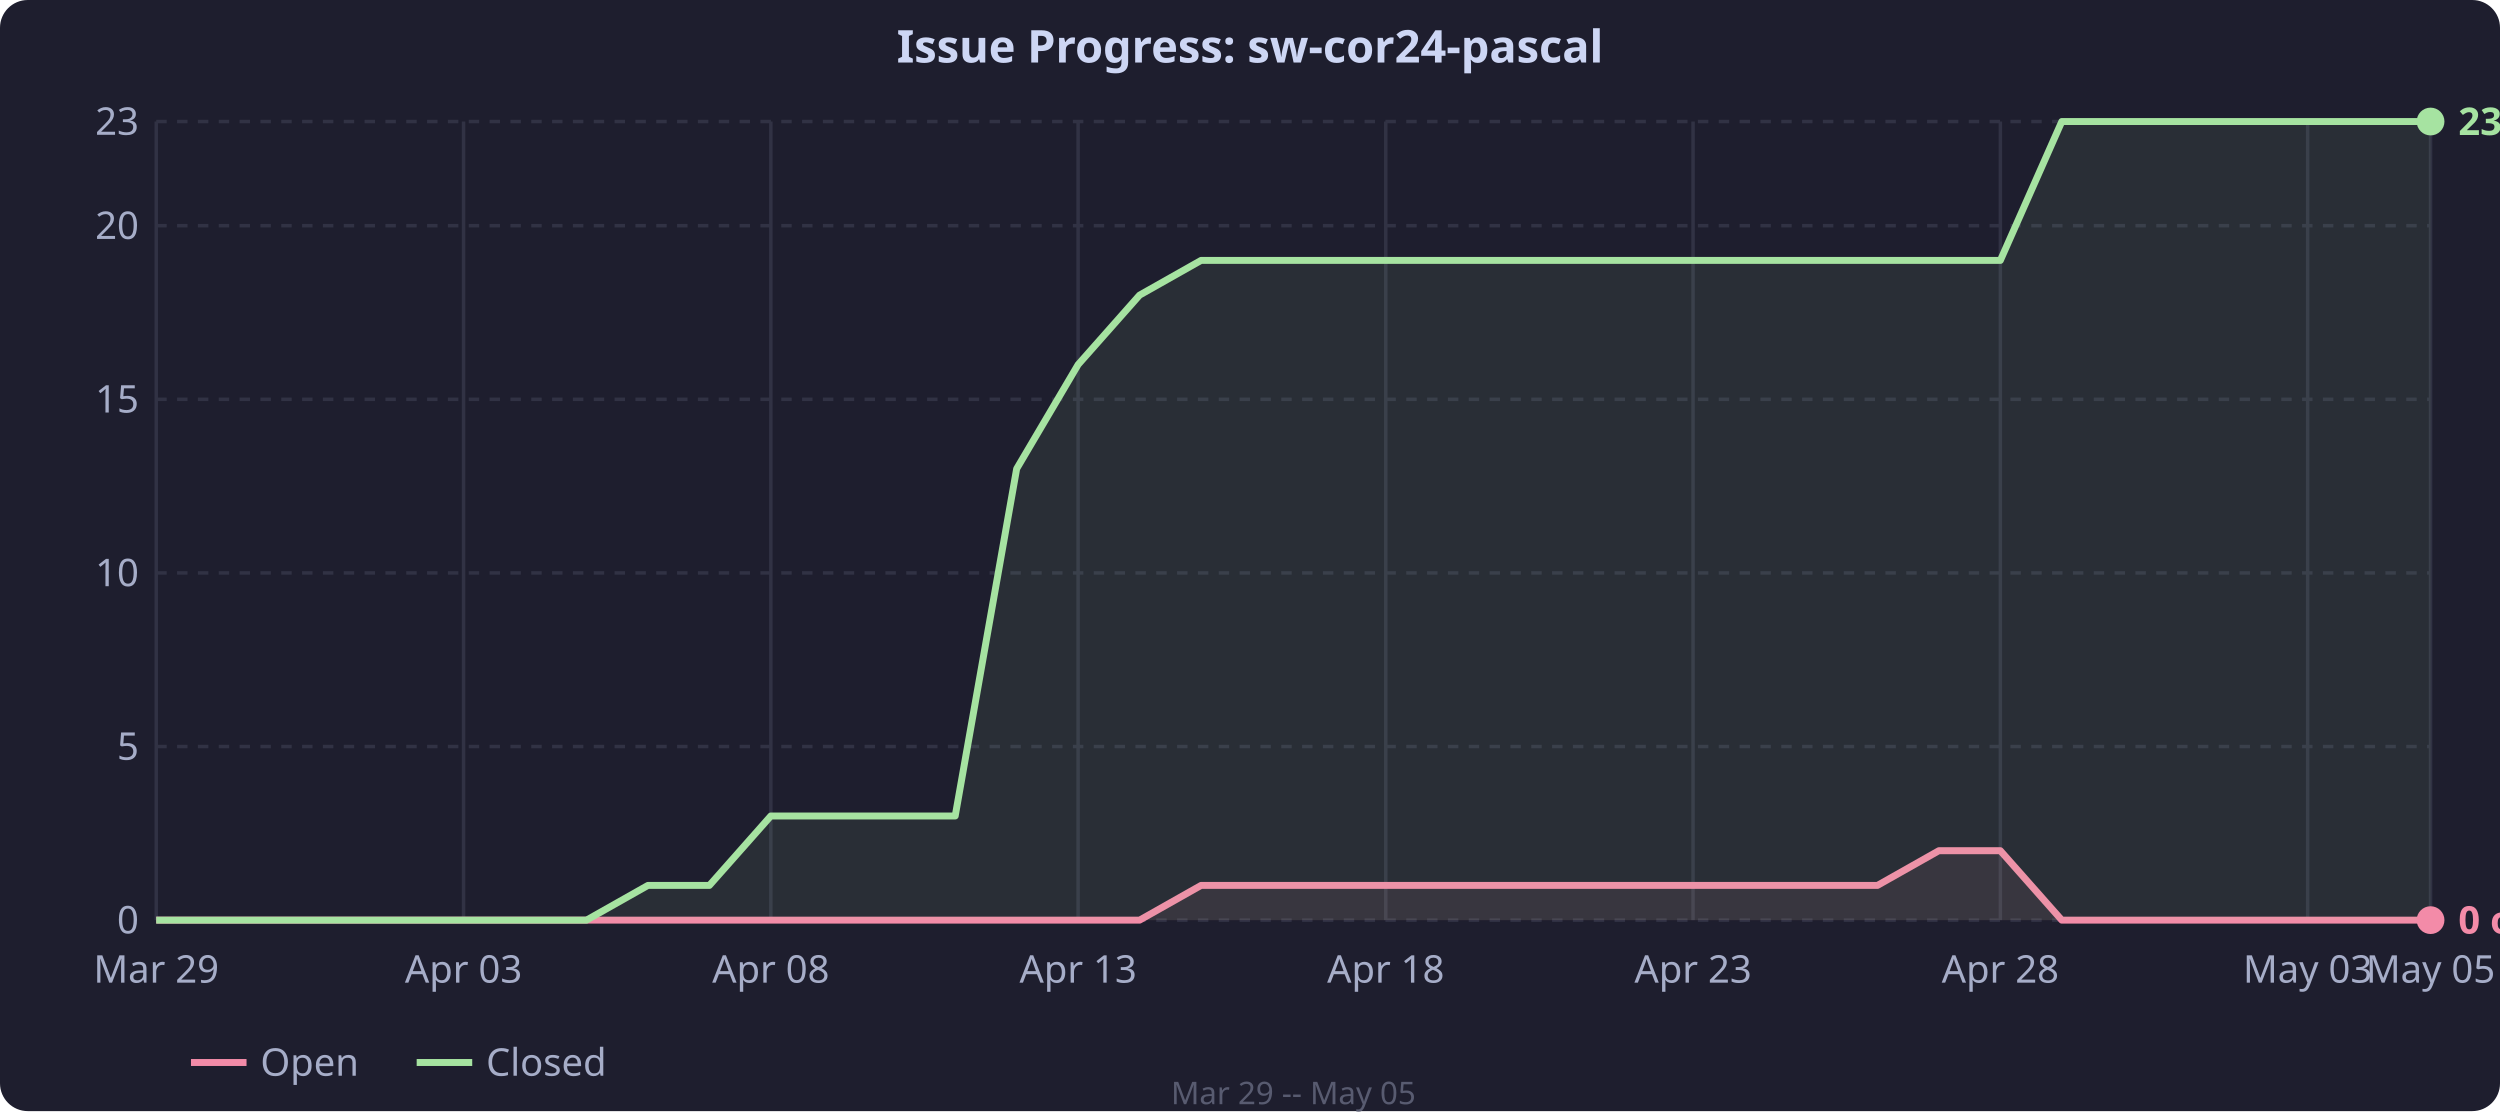
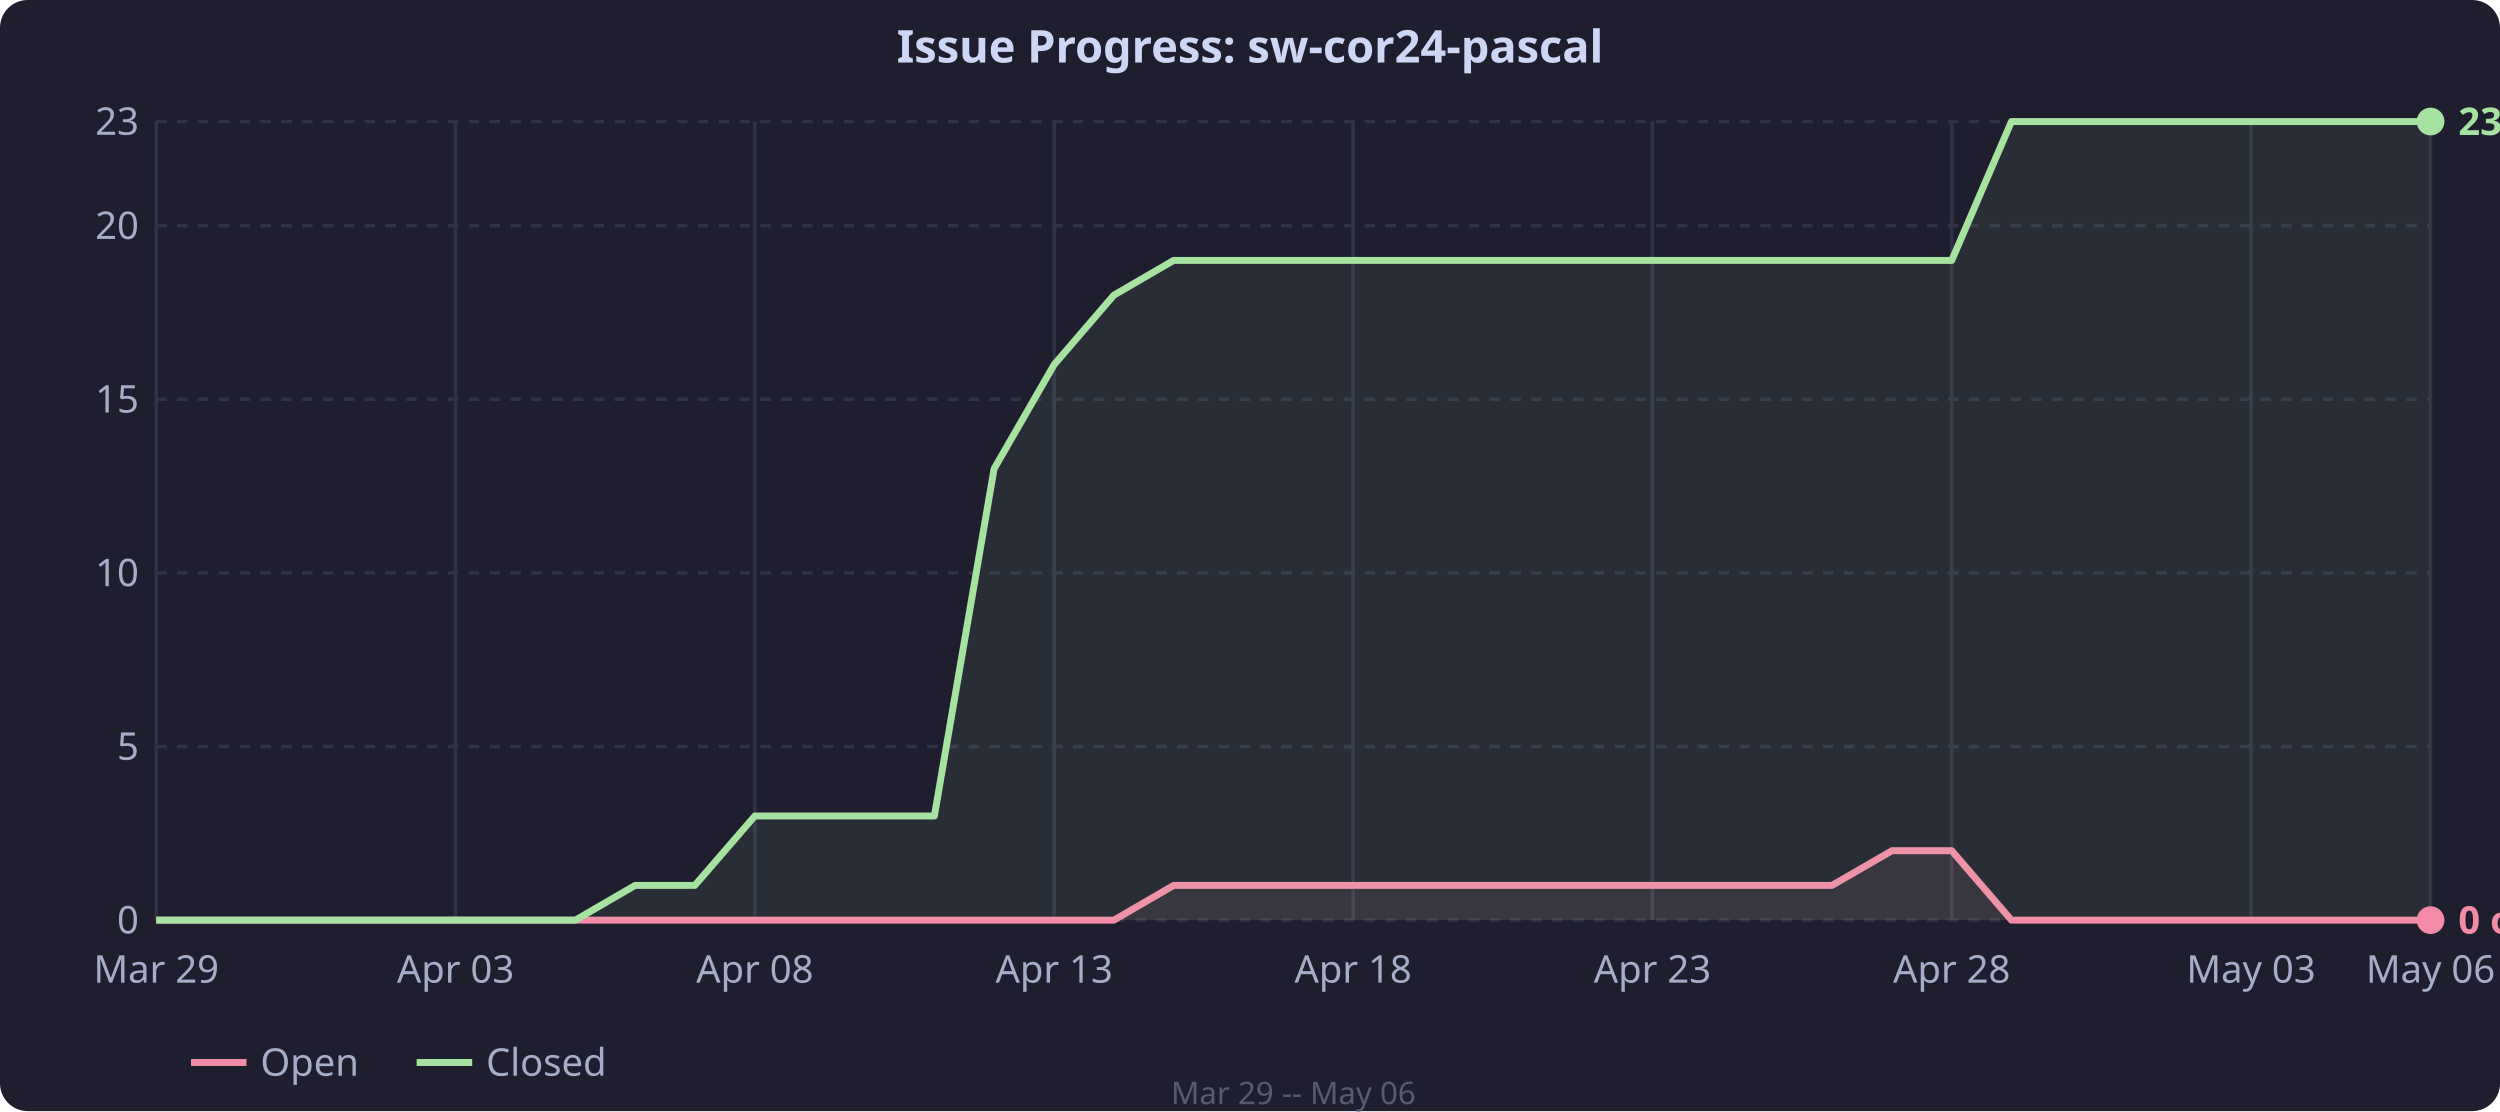
<svg xmlns="http://www.w3.org/2000/svg" viewBox="0 0 720 320" style="font-family: system-ui, sans-serif; font-size: 11px; color: #cdd6f4;">
  <rect width="720" height="320" fill="#1e1e2e" rx="8" />
  <line x1="45" y1="265.0" x2="700" y2="265.0" stroke="#313244" stroke-dasharray="3,3" />
  <text x="40" y="265.0" fill="#a6adc8" text-anchor="end" dominant-baseline="middle">0</text>
  <line x1="45" y1="215.0" x2="700" y2="215.0" stroke="#313244" stroke-dasharray="3,3" />
  <text x="40" y="215.0" fill="#a6adc8" text-anchor="end" dominant-baseline="middle">5</text>
  <line x1="45" y1="165.0" x2="700" y2="165.0" stroke="#313244" stroke-dasharray="3,3" />
  <text x="40" y="165.0" fill="#a6adc8" text-anchor="end" dominant-baseline="middle">10</text>
  <line x1="45" y1="115.0" x2="700" y2="115.0" stroke="#313244" stroke-dasharray="3,3" />
  <text x="40" y="115.0" fill="#a6adc8" text-anchor="end" dominant-baseline="middle">15</text>
  <line x1="45" y1="65.0" x2="700" y2="65.0" stroke="#313244" stroke-dasharray="3,3" />
  <text x="40" y="65.0" fill="#a6adc8" text-anchor="end" dominant-baseline="middle">20</text>
  <line x1="45" y1="35.0" x2="700" y2="35.0" stroke="#313244" stroke-dasharray="3,3" />
  <text x="40" y="35.0" fill="#a6adc8" text-anchor="end" dominant-baseline="middle">23</text>
  <text x="45.0" y="283" fill="#a6adc8" text-anchor="middle">Mar 29</text>
  <line x1="45.0" y1="35" x2="45.0" y2="265" stroke="#313244" />
-   <text x="133.5" y="283" fill="#a6adc8" text-anchor="middle">Apr 03</text>
-   <line x1="133.5" y1="35" x2="133.5" y2="265" stroke="#313244" />
-   <text x="222.0" y="283" fill="#a6adc8" text-anchor="middle">Apr 08</text>
-   <line x1="222.0" y1="35" x2="222.0" y2="265" stroke="#313244" />
-   <text x="310.5" y="283" fill="#a6adc8" text-anchor="middle">Apr 13</text>
-   <line x1="310.5" y1="35" x2="310.5" y2="265" stroke="#313244" />
-   <text x="399.1" y="283" fill="#a6adc8" text-anchor="middle">Apr 18</text>
-   <line x1="399.1" y1="35" x2="399.1" y2="265" stroke="#313244" />
-   <text x="487.6" y="283" fill="#a6adc8" text-anchor="middle">Apr 23</text>
-   <line x1="487.6" y1="35" x2="487.6" y2="265" stroke="#313244" />
-   <text x="576.1" y="283" fill="#a6adc8" text-anchor="middle">Apr 28</text>
-   <line x1="576.1" y1="35" x2="576.1" y2="265" stroke="#313244" />
-   <text x="664.6" y="283" fill="#a6adc8" text-anchor="middle">May 03</text>
-   <line x1="664.6" y1="35" x2="664.6" y2="265" stroke="#313244" />
-   <text x="700.0" y="283" fill="#a6adc8" text-anchor="middle">May 05</text>
+   <text x="131.2" y="283" fill="#a6adc8" text-anchor="middle">Apr 03</text>
+   <line x1="131.2" y1="35" x2="131.2" y2="265" stroke="#313244" />
+   <text x="217.4" y="283" fill="#a6adc8" text-anchor="middle">Apr 08</text>
+   <line x1="217.4" y1="35" x2="217.4" y2="265" stroke="#313244" />
+   <text x="303.6" y="283" fill="#a6adc8" text-anchor="middle">Apr 13</text>
+   <line x1="303.6" y1="35" x2="303.6" y2="265" stroke="#313244" />
+   <text x="389.7" y="283" fill="#a6adc8" text-anchor="middle">Apr 18</text>
+   <line x1="389.7" y1="35" x2="389.7" y2="265" stroke="#313244" />
+   <text x="475.9" y="283" fill="#a6adc8" text-anchor="middle">Apr 23</text>
+   <line x1="475.9" y1="35" x2="475.9" y2="265" stroke="#313244" />
+   <text x="562.1" y="283" fill="#a6adc8" text-anchor="middle">Apr 28</text>
+   <line x1="562.1" y1="35" x2="562.1" y2="265" stroke="#313244" />
+   <text x="648.3" y="283" fill="#a6adc8" text-anchor="middle">May 03</text>
+   <line x1="648.3" y1="35" x2="648.3" y2="265" stroke="#313244" />
+   <text x="700.0" y="283" fill="#a6adc8" text-anchor="middle">May 06</text>
  <line x1="700.0" y1="35" x2="700.0" y2="265" stroke="#313244" />
-   <polygon fill="rgba(243,139,168,0.08)" points="45.0,265.0 62.7,265.0 80.4,265.0 98.1,265.0 115.8,265.0 133.5,265.0 151.2,265.0 168.9,265.0 186.6,265.0 204.3,265.0 222.0,265.0 239.7,265.0 257.4,265.0 275.1,265.0 292.8,265.0 310.5,265.0 328.2,265.0 345.9,255.0 363.6,255.0 381.4,255.0 399.1,255.0 416.8,255.0 434.5,255.0 452.2,255.0 469.9,255.0 487.6,255.0 505.3,255.0 523.0,255.0 540.7,255.0 558.4,245.0 576.1,245.0 593.8,265.0 611.5,265.0 629.2,265.0 646.9,265.0 664.6,265.0 682.3,265.0 700.0,265.0 700.0,265.0 45.0,265.0" />
-   <polyline fill="none" stroke="#f38ba8" stroke-width="2" stroke-linejoin="round" points="45.0,265.0 62.7,265.0 80.4,265.0 98.1,265.0 115.8,265.0 133.5,265.0 151.2,265.0 168.9,265.0 186.6,265.0 204.3,265.0 222.0,265.0 239.7,265.0 257.4,265.0 275.1,265.0 292.8,265.0 310.5,265.0 328.2,265.0 345.9,255.0 363.6,255.0 381.4,255.0 399.1,255.0 416.8,255.0 434.5,255.0 452.2,255.0 469.9,255.0 487.6,255.0 505.3,255.0 523.0,255.0 540.7,255.0 558.4,245.0 576.1,245.0 593.8,265.0 611.5,265.0 629.2,265.0 646.9,265.0 664.6,265.0 682.3,265.0 700.0,265.0" />
-   <polygon fill="rgba(166,227,161,0.08)" points="45.0,265.0 62.7,265.0 80.4,265.0 98.1,265.0 115.8,265.0 133.5,265.0 151.2,265.0 168.9,265.0 186.6,255.0 204.3,255.0 222.0,235.0 239.7,235.0 257.4,235.0 275.1,235.0 292.8,135.0 310.5,105.0 328.2,85.0 345.9,75.0 363.6,75.0 381.4,75.0 399.1,75.0 416.8,75.0 434.5,75.0 452.2,75.0 469.9,75.0 487.6,75.0 505.3,75.0 523.0,75.0 540.7,75.0 558.4,75.0 576.1,75.0 593.8,35.0 611.5,35.0 629.2,35.0 646.9,35.0 664.6,35.0 682.3,35.0 700.0,35.0 700.0,265.0 45.0,265.0" />
-   <polyline fill="none" stroke="#a6e3a1" stroke-width="2" stroke-linejoin="round" points="45.0,265.0 62.7,265.0 80.4,265.0 98.1,265.0 115.8,265.0 133.5,265.0 151.2,265.0 168.9,265.0 186.6,255.0 204.3,255.0 222.0,235.0 239.7,235.0 257.4,235.0 275.1,235.0 292.8,135.0 310.5,105.0 328.2,85.0 345.9,75.0 363.6,75.0 381.4,75.0 399.1,75.0 416.8,75.0 434.5,75.0 452.2,75.0 469.9,75.0 487.6,75.0 505.3,75.0 523.0,75.0 540.7,75.0 558.4,75.0 576.1,75.0 593.8,35.0 611.5,35.0 629.2,35.0 646.9,35.0 664.6,35.0 682.3,35.0 700.0,35.0" />
+   <polygon fill="rgba(243,139,168,0.08)" points="45.0,265.0 62.2,265.0 79.5,265.0 96.7,265.0 113.9,265.0 131.2,265.0 148.4,265.0 165.7,265.0 182.9,265.0 200.1,265.0 217.4,265.0 234.6,265.0 251.8,265.0 269.1,265.0 286.3,265.0 303.6,265.0 320.8,265.0 338.0,255.0 355.3,255.0 372.5,255.0 389.7,255.0 407.0,255.0 424.2,255.0 441.4,255.0 458.7,255.0 475.9,255.0 493.2,255.0 510.4,255.0 527.6,255.0 544.9,245.0 562.1,245.0 579.3,265.0 596.6,265.0 613.8,265.0 631.1,265.0 648.3,265.0 665.5,265.0 682.8,265.0 700.0,265.0 700.0,265.0 45.0,265.0" />
+   <polyline fill="none" stroke="#f38ba8" stroke-width="2" stroke-linejoin="round" points="45.0,265.0 62.2,265.0 79.5,265.0 96.7,265.0 113.9,265.0 131.2,265.0 148.4,265.0 165.7,265.0 182.9,265.0 200.1,265.0 217.4,265.0 234.6,265.0 251.8,265.0 269.1,265.0 286.3,265.0 303.6,265.0 320.8,265.0 338.0,255.0 355.3,255.0 372.5,255.0 389.7,255.0 407.0,255.0 424.2,255.0 441.4,255.0 458.7,255.0 475.9,255.0 493.2,255.0 510.4,255.0 527.6,255.0 544.9,245.0 562.1,245.0 579.3,265.0 596.6,265.0 613.8,265.0 631.1,265.0 648.3,265.0 665.5,265.0 682.8,265.0 700.0,265.0" />
+   <polygon fill="rgba(166,227,161,0.08)" points="45.0,265.0 62.2,265.0 79.5,265.0 96.7,265.0 113.9,265.0 131.2,265.0 148.4,265.0 165.7,265.0 182.9,255.0 200.1,255.0 217.4,235.0 234.6,235.0 251.8,235.0 269.1,235.0 286.3,135.0 303.6,105.0 320.8,85.0 338.0,75.0 355.3,75.0 372.5,75.0 389.7,75.0 407.0,75.0 424.2,75.0 441.4,75.0 458.7,75.0 475.9,75.0 493.2,75.0 510.4,75.0 527.6,75.0 544.9,75.0 562.1,75.0 579.3,35.0 596.6,35.0 613.8,35.0 631.1,35.0 648.3,35.0 665.5,35.0 682.8,35.0 700.0,35.0 700.0,265.0 45.0,265.0" />
+   <polyline fill="none" stroke="#a6e3a1" stroke-width="2" stroke-linejoin="round" points="45.0,265.0 62.2,265.0 79.5,265.0 96.7,265.0 113.9,265.0 131.2,265.0 148.4,265.0 165.7,265.0 182.9,255.0 200.1,255.0 217.4,235.0 234.6,235.0 251.8,235.0 269.1,235.0 286.3,135.0 303.6,105.0 320.8,85.0 338.0,75.0 355.3,75.0 372.5,75.0 389.7,75.0 407.0,75.0 424.2,75.0 441.4,75.0 458.7,75.0 475.9,75.0 493.2,75.0 510.4,75.0 527.6,75.0 544.9,75.0 562.1,75.0 579.3,35.0 596.6,35.0 613.8,35.0 631.1,35.0 648.3,35.0 665.5,35.0 682.8,35.0 700.0,35.0" />
  <circle cx="700.0" cy="265.0" r="4" fill="#f38ba8" />
  <circle cx="700.0" cy="35.0" r="4" fill="#a6e3a1" />
  <text x="708.0" y="265.0" fill="#f38ba8" text-anchor="start" dominant-baseline="middle" font-size="11px" font-weight="600">0 open</text>
  <text x="708.0" y="35.0" fill="#a6e3a1" text-anchor="start" dominant-baseline="middle" font-size="11px" font-weight="600">23 closed</text>
  <text x="360" y="18" fill="#cdd6f4" text-anchor="middle" font-size="13px" font-weight="600">Issue Progress: sw-cor24-pascal</text>
  <line x1="55" y1="306" x2="71" y2="306" stroke="#f38ba8" stroke-width="2" />
  <text x="75" y="306" fill="#a6adc8" dominant-baseline="middle">Open</text>
  <line x1="120" y1="306" x2="136" y2="306" stroke="#a6e3a1" stroke-width="2" />
  <text x="140" y="306" fill="#a6adc8" dominant-baseline="middle">Closed</text>
-   <text x="372.5" y="318" fill="#585b70" text-anchor="middle" font-size="9px">Mar 29 -- May 05</text>
+   <text x="372.5" y="318" fill="#585b70" text-anchor="middle" font-size="9px">Mar 29 -- May 06</text>
</svg>
